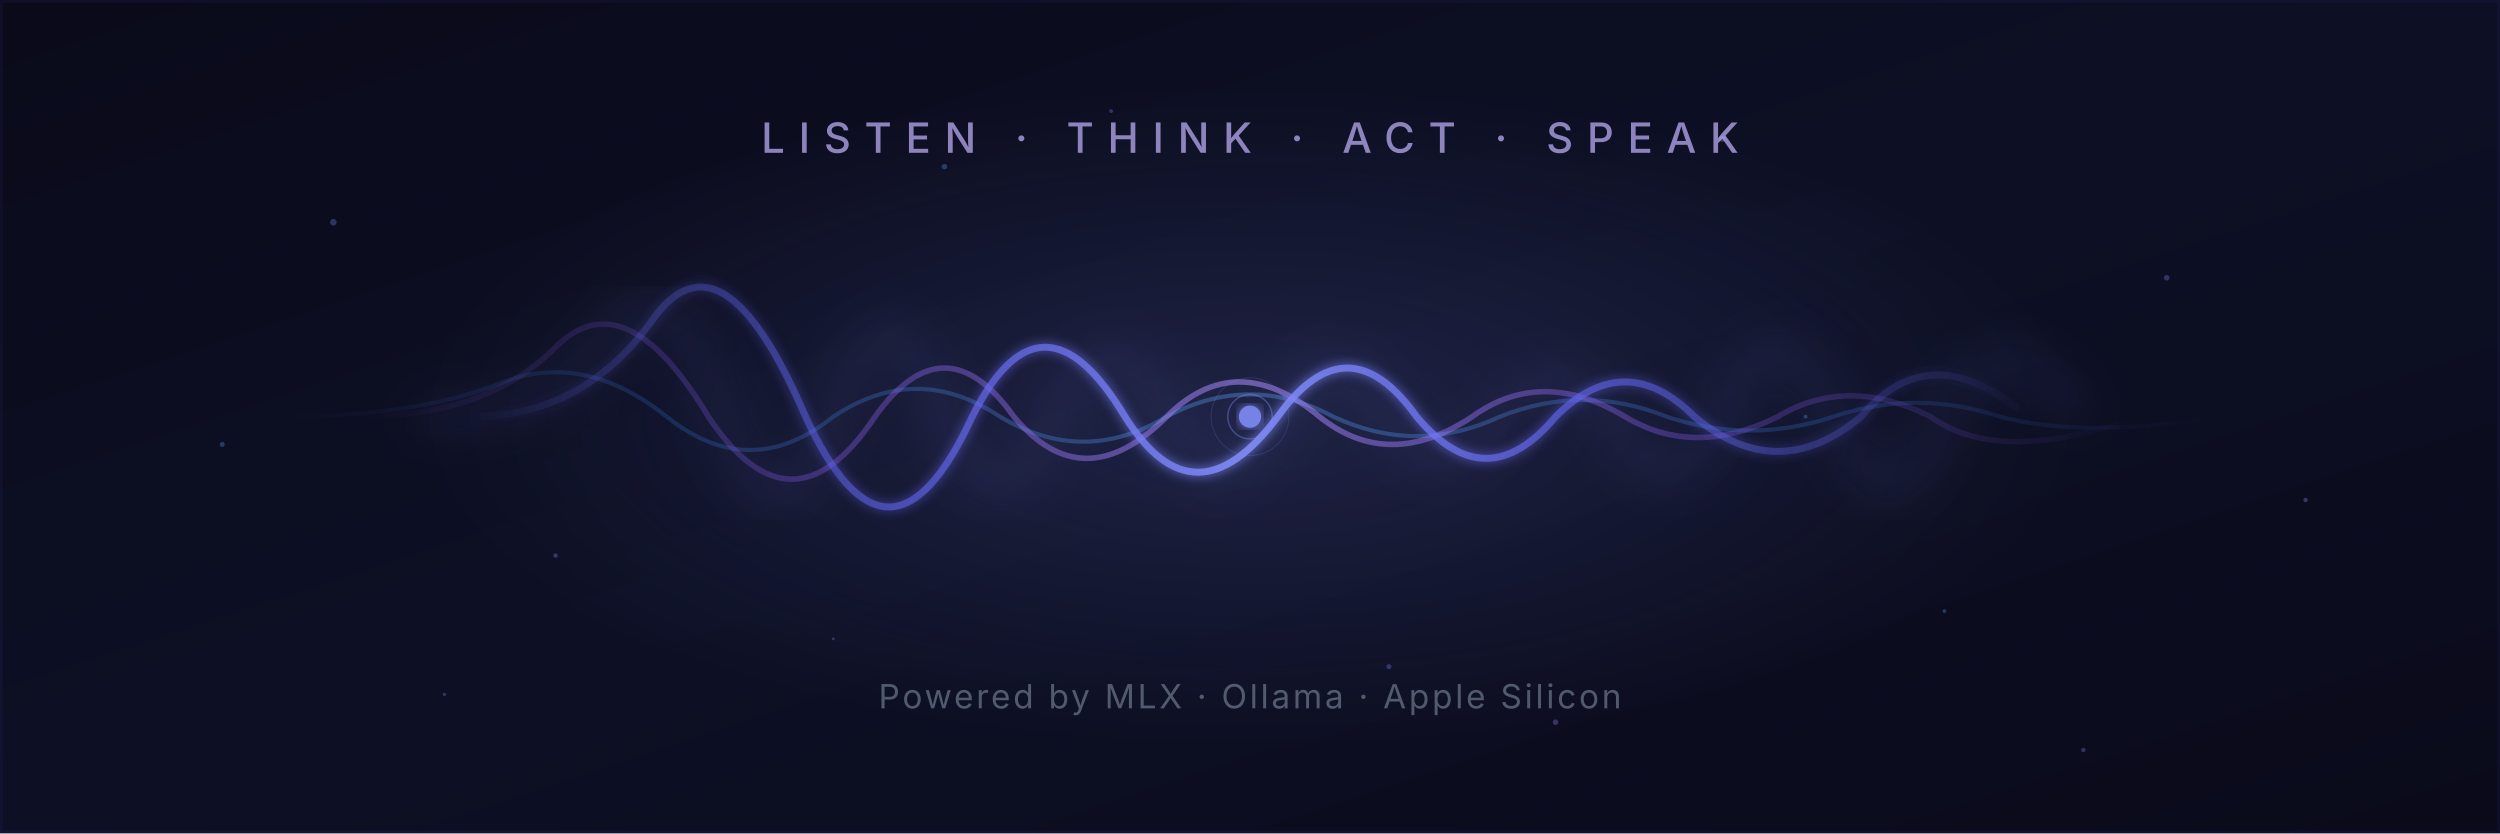
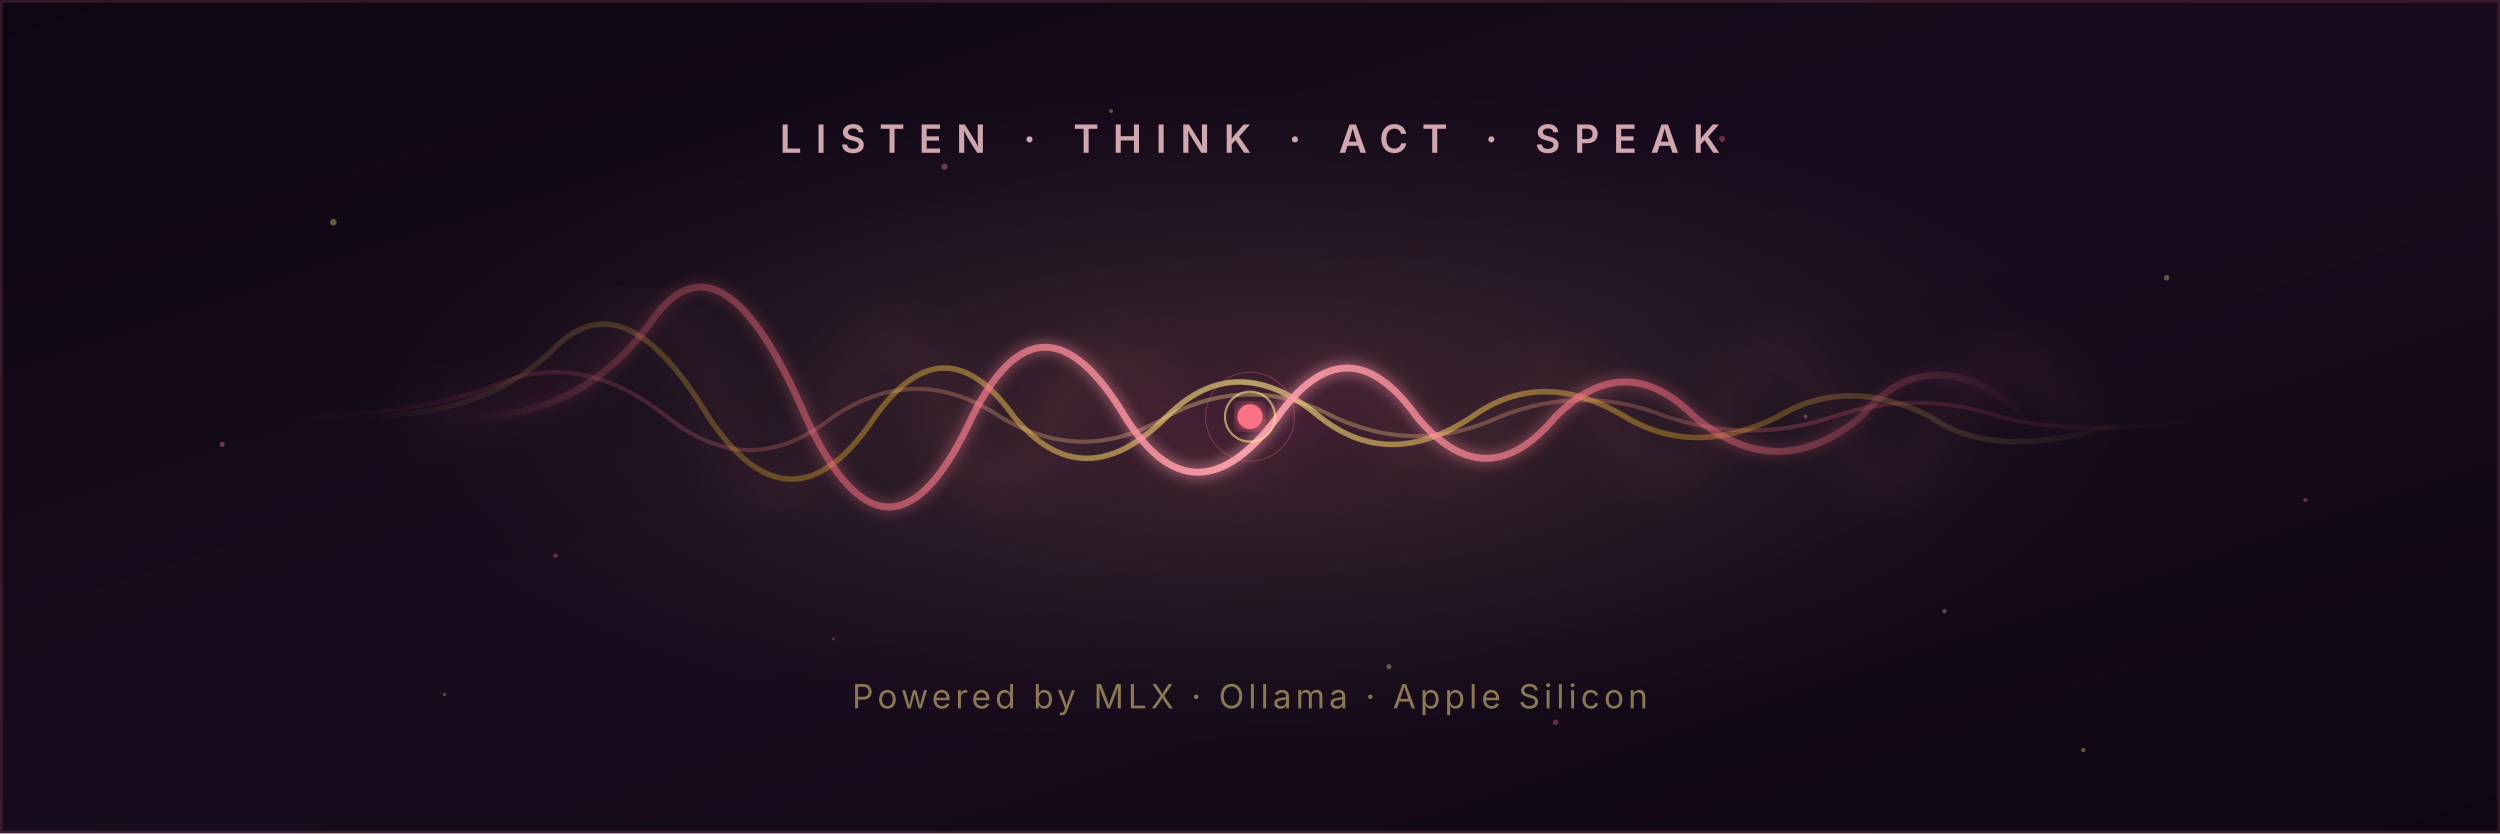
<svg xmlns="http://www.w3.org/2000/svg" width="900" height="300" viewBox="0 0 900 300">
  <defs>
    <linearGradient id="bg" x1="0" y1="0" x2="1" y2="1">
-       <stop offset="0%" stop-color="#0a0a1a" />
-       <stop offset="50%" stop-color="#0d1025" />
-       <stop offset="100%" stop-color="#0a0a1a" />
+       <stop offset="0%" stop-color="#0e0712" />
+       <stop offset="50%" stop-color="#180b1e" />
+       <stop offset="100%" stop-color="#0e0712" />
    </linearGradient>
    <linearGradient id="wave1" x1="0" y1="0" x2="1" y2="0">
-       <stop offset="0%" stop-color="#6366f1" stop-opacity="0" />
-       <stop offset="30%" stop-color="#6366f1" stop-opacity="0.6" />
-       <stop offset="50%" stop-color="#818cf8" stop-opacity="0.9" />
-       <stop offset="70%" stop-color="#6366f1" stop-opacity="0.6" />
-       <stop offset="100%" stop-color="#6366f1" stop-opacity="0" />
+       <stop offset="0%" stop-color="#FB7185" stop-opacity="0" />
+       <stop offset="25%" stop-color="#FB7185" stop-opacity="0.5" />
+       <stop offset="50%" stop-color="#FDA4AF" stop-opacity="0.95" />
+       <stop offset="75%" stop-color="#FB7185" stop-opacity="0.5" />
+       <stop offset="100%" stop-color="#FB7185" stop-opacity="0" />
    </linearGradient>
    <linearGradient id="wave2" x1="0" y1="0" x2="1" y2="0">
-       <stop offset="0%" stop-color="#8b5cf6" stop-opacity="0" />
-       <stop offset="25%" stop-color="#8b5cf6" stop-opacity="0.4" />
-       <stop offset="50%" stop-color="#a78bfa" stop-opacity="0.7" />
-       <stop offset="75%" stop-color="#8b5cf6" stop-opacity="0.4" />
-       <stop offset="100%" stop-color="#8b5cf6" stop-opacity="0" />
+       <stop offset="0%" stop-color="#FDE68A" stop-opacity="0" />
+       <stop offset="25%" stop-color="#FBBF24" stop-opacity="0.4" />
+       <stop offset="50%" stop-color="#FDE68A" stop-opacity="0.8" />
+       <stop offset="75%" stop-color="#FBBF24" stop-opacity="0.4" />
+       <stop offset="100%" stop-color="#FDE68A" stop-opacity="0" />
    </linearGradient>
    <linearGradient id="wave3" x1="0" y1="0" x2="1" y2="0">
-       <stop offset="0%" stop-color="#3b82f6" stop-opacity="0" />
-       <stop offset="20%" stop-color="#3b82f6" stop-opacity="0.3" />
-       <stop offset="50%" stop-color="#60a5fa" stop-opacity="0.5" />
-       <stop offset="80%" stop-color="#3b82f6" stop-opacity="0.3" />
-       <stop offset="100%" stop-color="#3b82f6" stop-opacity="0" />
-     </linearGradient>
-     <linearGradient id="centerGlow" x1="0.5" y1="0" x2="0.5" y2="1" gradientUnits="userSpaceOnUse">
-       <stop offset="0%" stop-color="#818cf8" stop-opacity="0" />
-       <stop offset="40%" stop-color="#818cf8" stop-opacity="0.08" />
-       <stop offset="60%" stop-color="#818cf8" stop-opacity="0.08" />
-       <stop offset="100%" stop-color="#818cf8" stop-opacity="0" />
+       <stop offset="0%" stop-color="#F43F5E" stop-opacity="0" />
+       <stop offset="20%" stop-color="#FB7185" stop-opacity="0.3" />
+       <stop offset="50%" stop-color="#FDE68A" stop-opacity="0.5" />
+       <stop offset="80%" stop-color="#FB7185" stop-opacity="0.3" />
+       <stop offset="100%" stop-color="#F43F5E" stop-opacity="0" />
    </linearGradient>
    <radialGradient id="orb" cx="50%" cy="50%" r="50%">
-       <stop offset="0%" stop-color="#818cf8" stop-opacity="0.15" />
-       <stop offset="100%" stop-color="#818cf8" stop-opacity="0" />
+       <stop offset="0%" stop-color="#FB7185" stop-opacity="0.18" />
+       <stop offset="60%" stop-color="#FDE68A" stop-opacity="0.05" />
+       <stop offset="100%" stop-color="#FB7185" stop-opacity="0" />
    </radialGradient>
    <filter id="glow">
-       <feGaussianBlur stdDeviation="2" result="blur" />
+       <feGaussianBlur stdDeviation="2.5" result="blur" />
      <feMerge>
        <feMergeNode in="blur" />
        <feMergeNode in="SourceGraphic" />
      </feMerge>
    </filter>
    <filter id="softGlow">
      <feGaussianBlur stdDeviation="8" />
    </filter>
  </defs>
  <rect width="900" height="300" fill="url(#bg)" />
-   <ellipse cx="450" cy="150" rx="300" ry="120" fill="url(#orb)" />
-   <g opacity="0.3">
-     <circle cx="120" cy="80" r="1.2" fill="#818cf8" />
-     <circle cx="200" cy="200" r="0.8" fill="#a78bfa" />
-     <circle cx="340" cy="60" r="1" fill="#60a5fa" />
-     <circle cx="500" cy="240" r="0.9" fill="#818cf8" />
-     <circle cx="620" cy="50" r="1.1" fill="#a78bfa" />
-     <circle cx="700" cy="220" r="0.7" fill="#60a5fa" />
-     <circle cx="780" cy="100" r="1" fill="#818cf8" />
-     <circle cx="830" cy="180" r="0.8" fill="#a78bfa" />
-     <circle cx="80" cy="160" r="0.9" fill="#60a5fa" />
-     <circle cx="400" cy="40" r="0.7" fill="#818cf8" />
-     <circle cx="560" cy="260" r="1" fill="#a78bfa" />
-     <circle cx="160" cy="250" r="0.6" fill="#60a5fa" />
-     <circle cx="750" cy="270" r="0.8" fill="#818cf8" />
-     <circle cx="300" cy="230" r="0.5" fill="#a78bfa" />
-     <circle cx="650" cy="150" r="0.7" fill="#60a5fa" />
+   <ellipse cx="450" cy="150" rx="320" ry="120" fill="url(#orb)" />
+   <g opacity="0.35">
+     <circle cx="120" cy="80" r="1.2" fill="#FDE68A" />
+     <circle cx="200" cy="200" r="0.8" fill="#FB7185" />
+     <circle cx="340" cy="60" r="1.1" fill="#FDA4AF" />
+     <circle cx="500" cy="240" r="0.9" fill="#FDE68A" />
+     <circle cx="620" cy="50" r="1.1" fill="#FB7185" />
+     <circle cx="700" cy="220" r="0.8" fill="#FDA4AF" />
+     <circle cx="780" cy="100" r="1" fill="#FDE68A" />
+     <circle cx="830" cy="180" r="0.8" fill="#FB7185" />
+     <circle cx="80" cy="160" r="0.9" fill="#FDA4AF" />
+     <circle cx="400" cy="40" r="0.7" fill="#FDE68A" />
+     <circle cx="560" cy="260" r="1" fill="#FB7185" />
+     <circle cx="160" cy="250" r="0.6" fill="#FDA4AF" />
+     <circle cx="750" cy="270" r="0.8" fill="#FDE68A" />
+     <circle cx="300" cy="230" r="0.5" fill="#FB7185" />
+     <circle cx="650" cy="150" r="0.7" fill="#FDA4AF" />
  </g>
-   <g filter="url(#softGlow)" opacity="0.3">
-     <path d="M 150,150 Q 200,150 220,120 Q 240,90 260,150 Q 280,210 300,150 Q 320,90 340,150 Q 360,200 380,150 Q 400,105 420,150 Q 440,190 460,150 Q 480,115 500,150 Q 520,180 540,150 Q 560,120 580,150 Q 600,190 620,150 Q 640,100 660,150 Q 680,200 700,150 Q 720,110 750,150" stroke="#818cf8" stroke-width="3" fill="none" />
+   <g filter="url(#softGlow)" opacity="0.25">
+     <path d="M 150,150 Q 200,150 220,120 Q 240,90 260,150 Q 280,210 300,150 Q 320,90 340,150 Q 360,200 380,150 Q 400,105 420,150 Q 440,190 460,150 Q 480,115 500,150 Q 520,180 540,150 Q 560,120 580,150 Q 600,190 620,150 Q 640,100 660,150 Q 680,200 700,150 Q 720,110 750,150" stroke="#FB7185" stroke-width="3" fill="none" />
  </g>
  <path d="M 100,150 Q 150,150 180,138 Q 210,126 240,150 Q 270,174 300,150 Q 330,130 360,150 Q 390,168 420,150 Q 450,134 480,150 Q 510,164 540,150 Q 570,138 600,150 Q 630,160 660,150 Q 690,140 720,150 Q 750,158 800,150" stroke="url(#wave3)" stroke-width="1.5" fill="none" opacity="0.7" />
  <path d="M 130,150 Q 175,150 200,125 Q 225,100 255,150 Q 285,195 315,150 Q 340,115 365,150 Q 390,180 420,150 Q 445,125 475,150 Q 500,170 530,150 Q 555,132 585,150 Q 610,165 640,150 Q 665,135 695,150 Q 720,168 770,150" stroke="url(#wave2)" stroke-width="2" fill="none" opacity="0.8" />
  <path d="M 170,150 Q 210,150 235,115 Q 260,80 290,150 Q 320,215 350,150 Q 375,100 405,150 Q 430,190 460,150 Q 485,115 510,150 Q 535,180 560,150 Q 585,125 610,150 Q 640,175 670,150 Q 695,120 730,150" stroke="url(#wave1)" stroke-width="2.5" fill="none" filter="url(#glow)" />
-   <circle cx="450" cy="150" r="4" fill="#818cf8" filter="url(#glow)" opacity="0.9" />
-   <circle cx="450" cy="150" r="8" fill="none" stroke="#818cf8" stroke-width="0.5" opacity="0.4" />
-   <circle cx="450" cy="150" r="14" fill="none" stroke="#818cf8" stroke-width="0.3" opacity="0.2" />
-   <text x="450" y="55" text-anchor="middle" fill="#c4b5fd" font-family="system-ui, -apple-system, 'Segoe UI', sans-serif" font-size="15" font-weight="500" letter-spacing="5" opacity="0.7">LISTEN · THINK · ACT · SPEAK</text>
-   <text x="450" y="255" text-anchor="middle" fill="#94a3b8" font-family="system-ui, -apple-system, 'Segoe UI', sans-serif" font-size="12" letter-spacing="1" opacity="0.5">Powered by MLX · Ollama · Apple Silicon</text>
-   <rect x="0.5" y="0.5" width="899" height="299" rx="0" fill="none" stroke="#1e1b4b" stroke-width="1" opacity="0.3" />
+   <circle cx="450" cy="150" r="4.5" fill="#FB7185" filter="url(#glow)" />
+   <circle cx="450" cy="150" r="9" fill="none" stroke="#FDE68A" stroke-width="0.8" opacity="0.6" />
+   <circle cx="450" cy="150" r="16" fill="none" stroke="#FB7185" stroke-width="0.4" opacity="0.3" />
+   <text x="450" y="55" text-anchor="middle" fill="#FECDD3" font-family="system-ui, -apple-system, 'Segoe UI', sans-serif" font-size="14" font-weight="600" letter-spacing="5" opacity="0.8">LISTEN · THINK · ACT · SPEAK</text>
+   <text x="450" y="255" text-anchor="middle" fill="#FDE68A" font-family="system-ui, -apple-system, 'Segoe UI', sans-serif" font-size="12" letter-spacing="1.5" opacity="0.5">Powered by MLX · Ollama · Apple Silicon</text>
+   <rect x="0.5" y="0.5" width="899" height="299" rx="0" fill="none" stroke="#FB7185" stroke-width="1" opacity="0.15" />
</svg>
